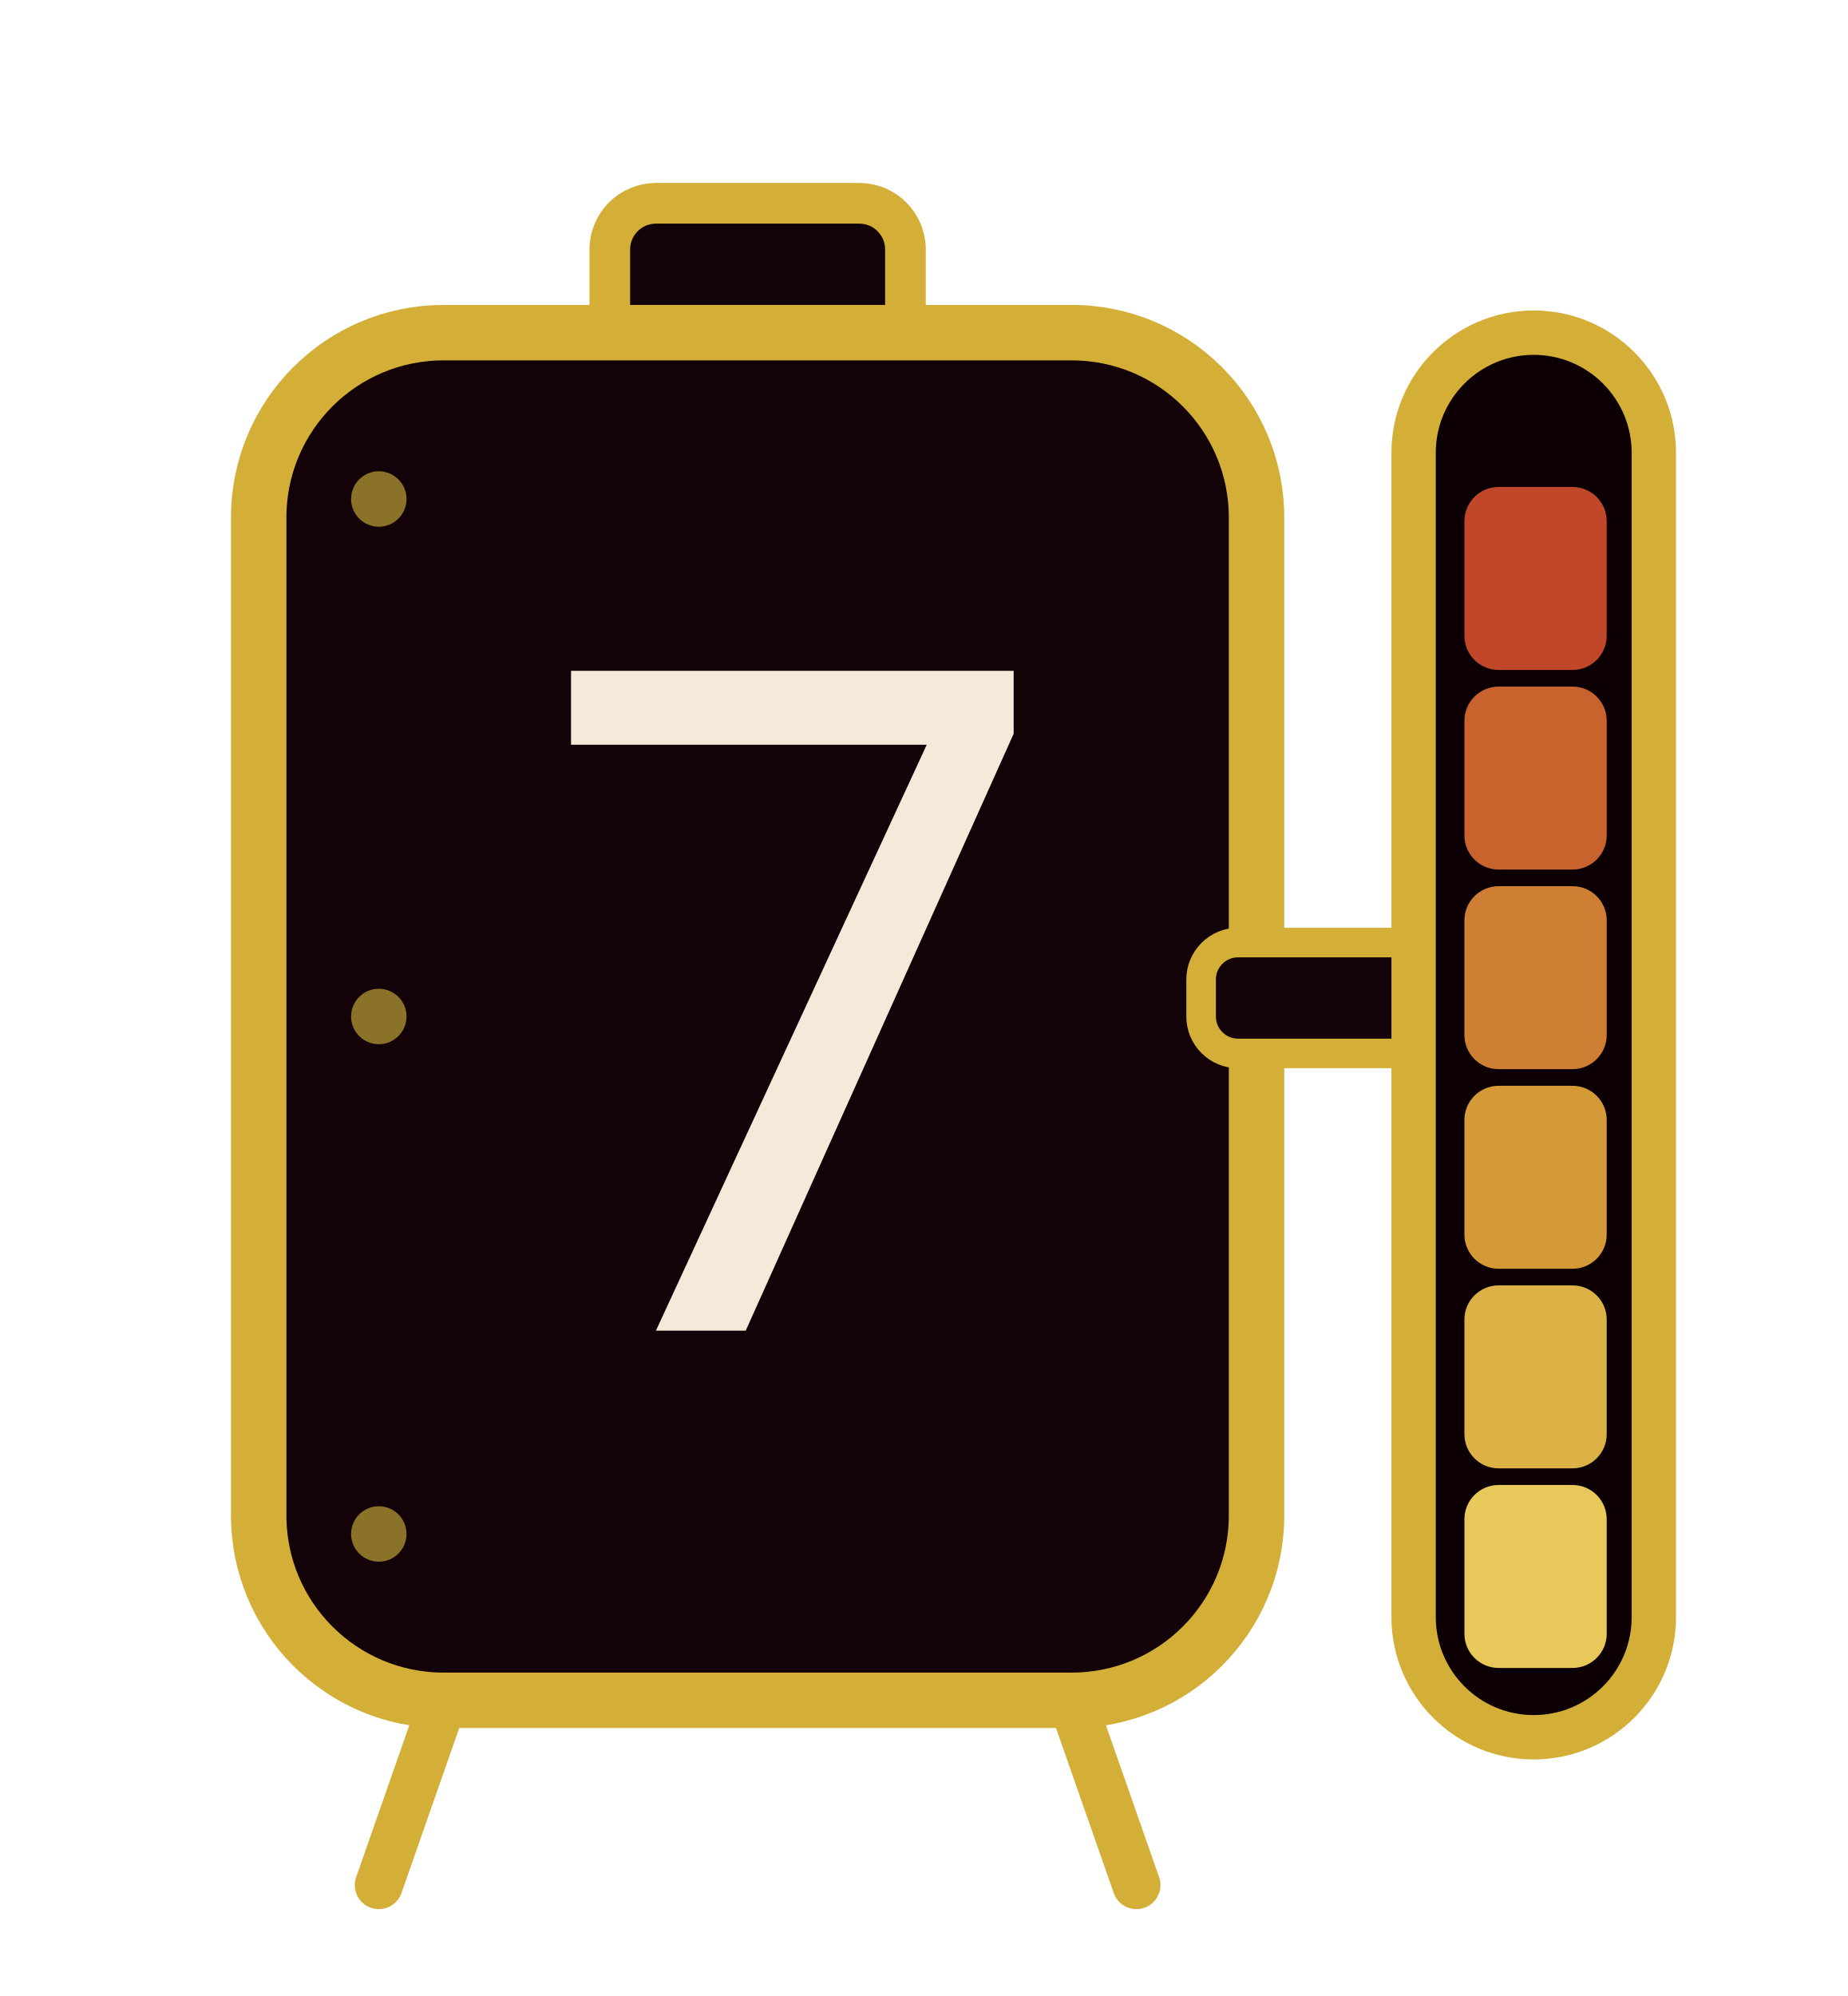
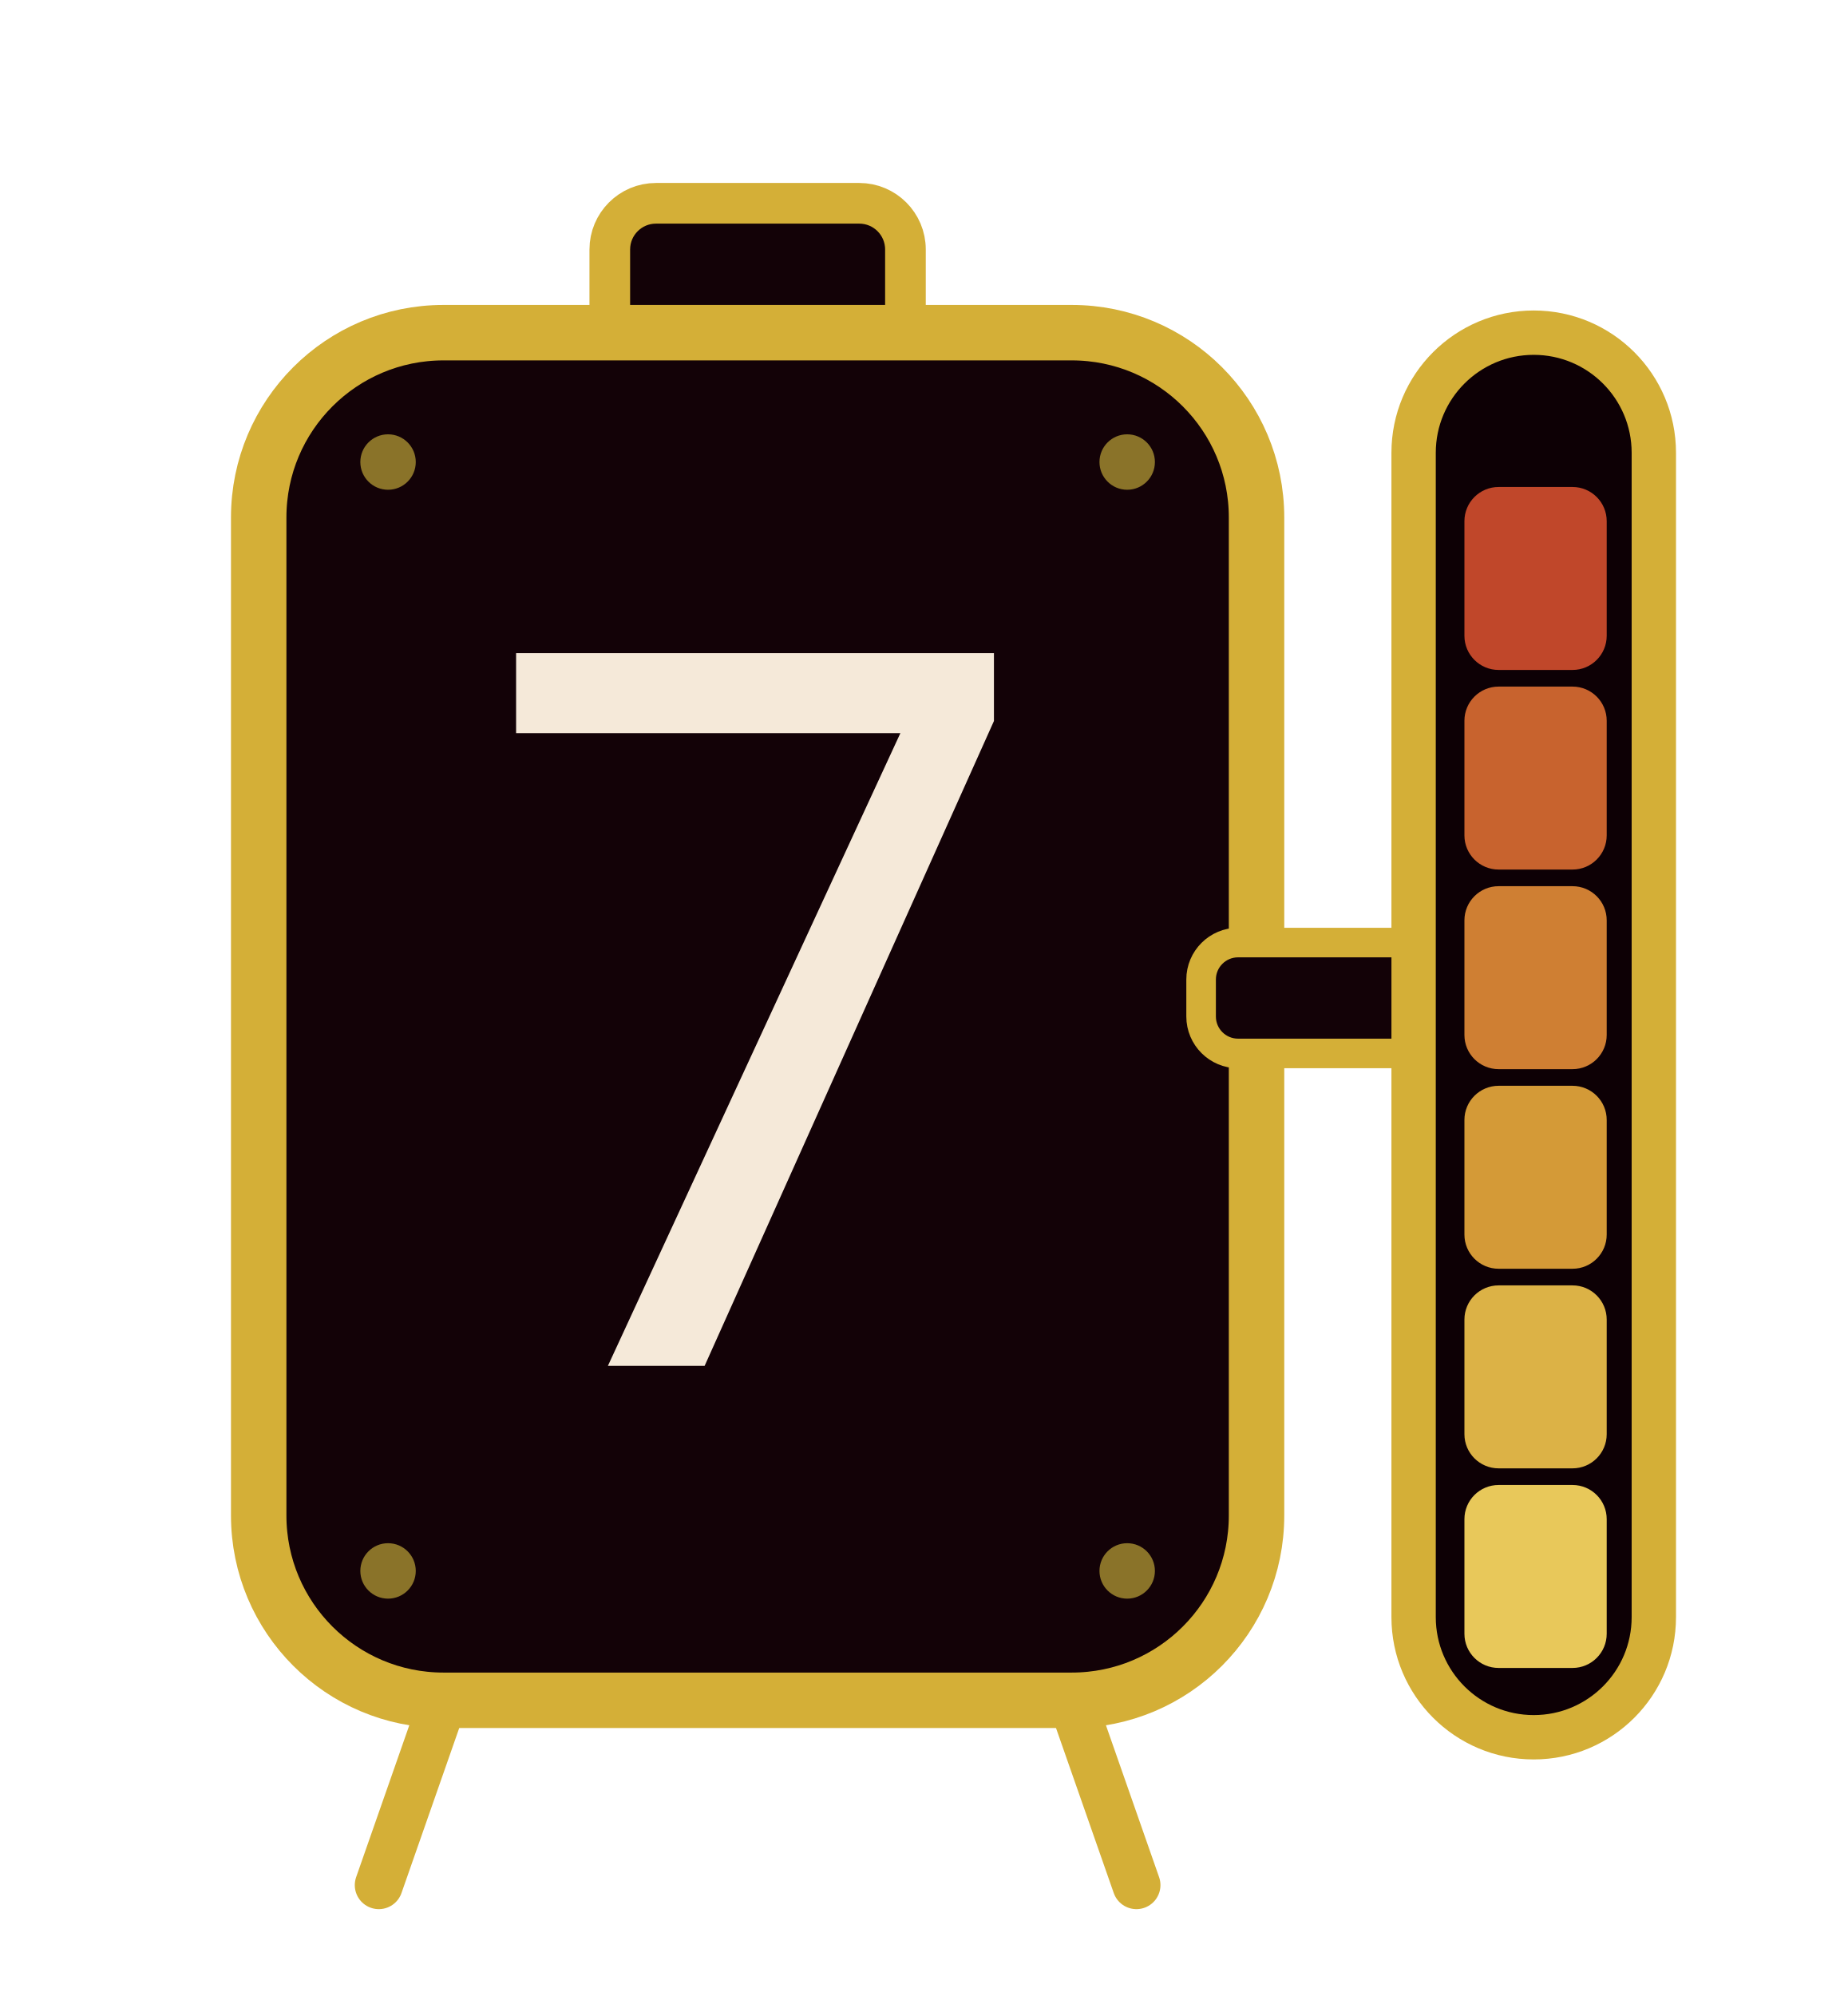
<svg xmlns="http://www.w3.org/2000/svg" viewBox="0 0 100 108" width="200" height="216">
-   <defs />
  <rect x="33" y="11" width="16" height="8" rx="2.5" fill="#130207" stroke="#d4af37" stroke-width="2.2" />
  <path d="M24 92 l-3.5 10 M58 92 l3.5 10" stroke="#d4af37" stroke-width="2.6" stroke-linecap="round" />
  <rect x="14" y="18" width="54" height="74" rx="10" fill="#130207" stroke="#d4af37" stroke-width="3" />
-   <circle cx="20.5" cy="27" r="1.5" fill="#8a7329" />
-   <circle cx="20.5" cy="55" r="1.5" fill="#8a7329" />
-   <circle cx="20.5" cy="83" r="1.5" fill="#8a7329" />
-   <text x="43" y="72" text-anchor="middle" font-family="'Bebas Neue', Impact, sans-serif" font-size="50" fill="#f5e9d9">7</text>
+   <circle cx="21" cy="25" r="1.5" fill="#8a7329" />
+   <circle cx="61" cy="25" r="1.5" fill="#8a7329" />
+   <circle cx="21" cy="85" r="1.5" fill="#8a7329" />
+   <circle cx="61" cy="85" r="1.5" fill="#8a7329" />
+   <text x="41" y="73.9" text-anchor="middle" font-family="'Bebas Neue', Impact, sans-serif" font-size="54" fill="#f5e9d9">7</text>
  <rect x="65" y="51" width="14" height="6" rx="2" fill="#130207" stroke="#d4af37" stroke-width="1.6" />
  <rect x="76.5" y="18" width="13" height="76" rx="6.5" fill="#0d0005" stroke="#d4af37" stroke-width="2.4" />
  <rect x="79.5" y="80.6" width="7.2" height="9.4" rx="1.6" fill="#e8c85a" fill-opacity="1" stroke="#e8c85a" stroke-opacity="1" stroke-width="0.5" />
  <rect x="79.5" y="69.8" width="7.2" height="9.4" rx="1.6" fill="#dcb246" fill-opacity="1" stroke="#dcb246" stroke-opacity="1" stroke-width="0.5" />
  <rect x="79.5" y="59.0" width="7.2" height="9.4" rx="1.6" fill="#d49a37" fill-opacity="1" stroke="#d49a37" stroke-opacity="1" stroke-width="0.5" />
  <rect x="79.5" y="48.2" width="7.2" height="9.4" rx="1.6" fill="#cf7f33" fill-opacity="1" stroke="#cf7f33" stroke-opacity="1" stroke-width="0.5" />
  <rect x="79.5" y="37.4" width="7.2" height="9.4" rx="1.6" fill="#c8632e" fill-opacity="1" stroke="#c8632e" stroke-opacity="1" stroke-width="0.5" />
  <rect x="79.5" y="26.6" width="7.2" height="9.4" rx="1.6" fill="#c0472a" fill-opacity="1" stroke="#c0472a" stroke-opacity="1" stroke-width="0.5" />
</svg>
